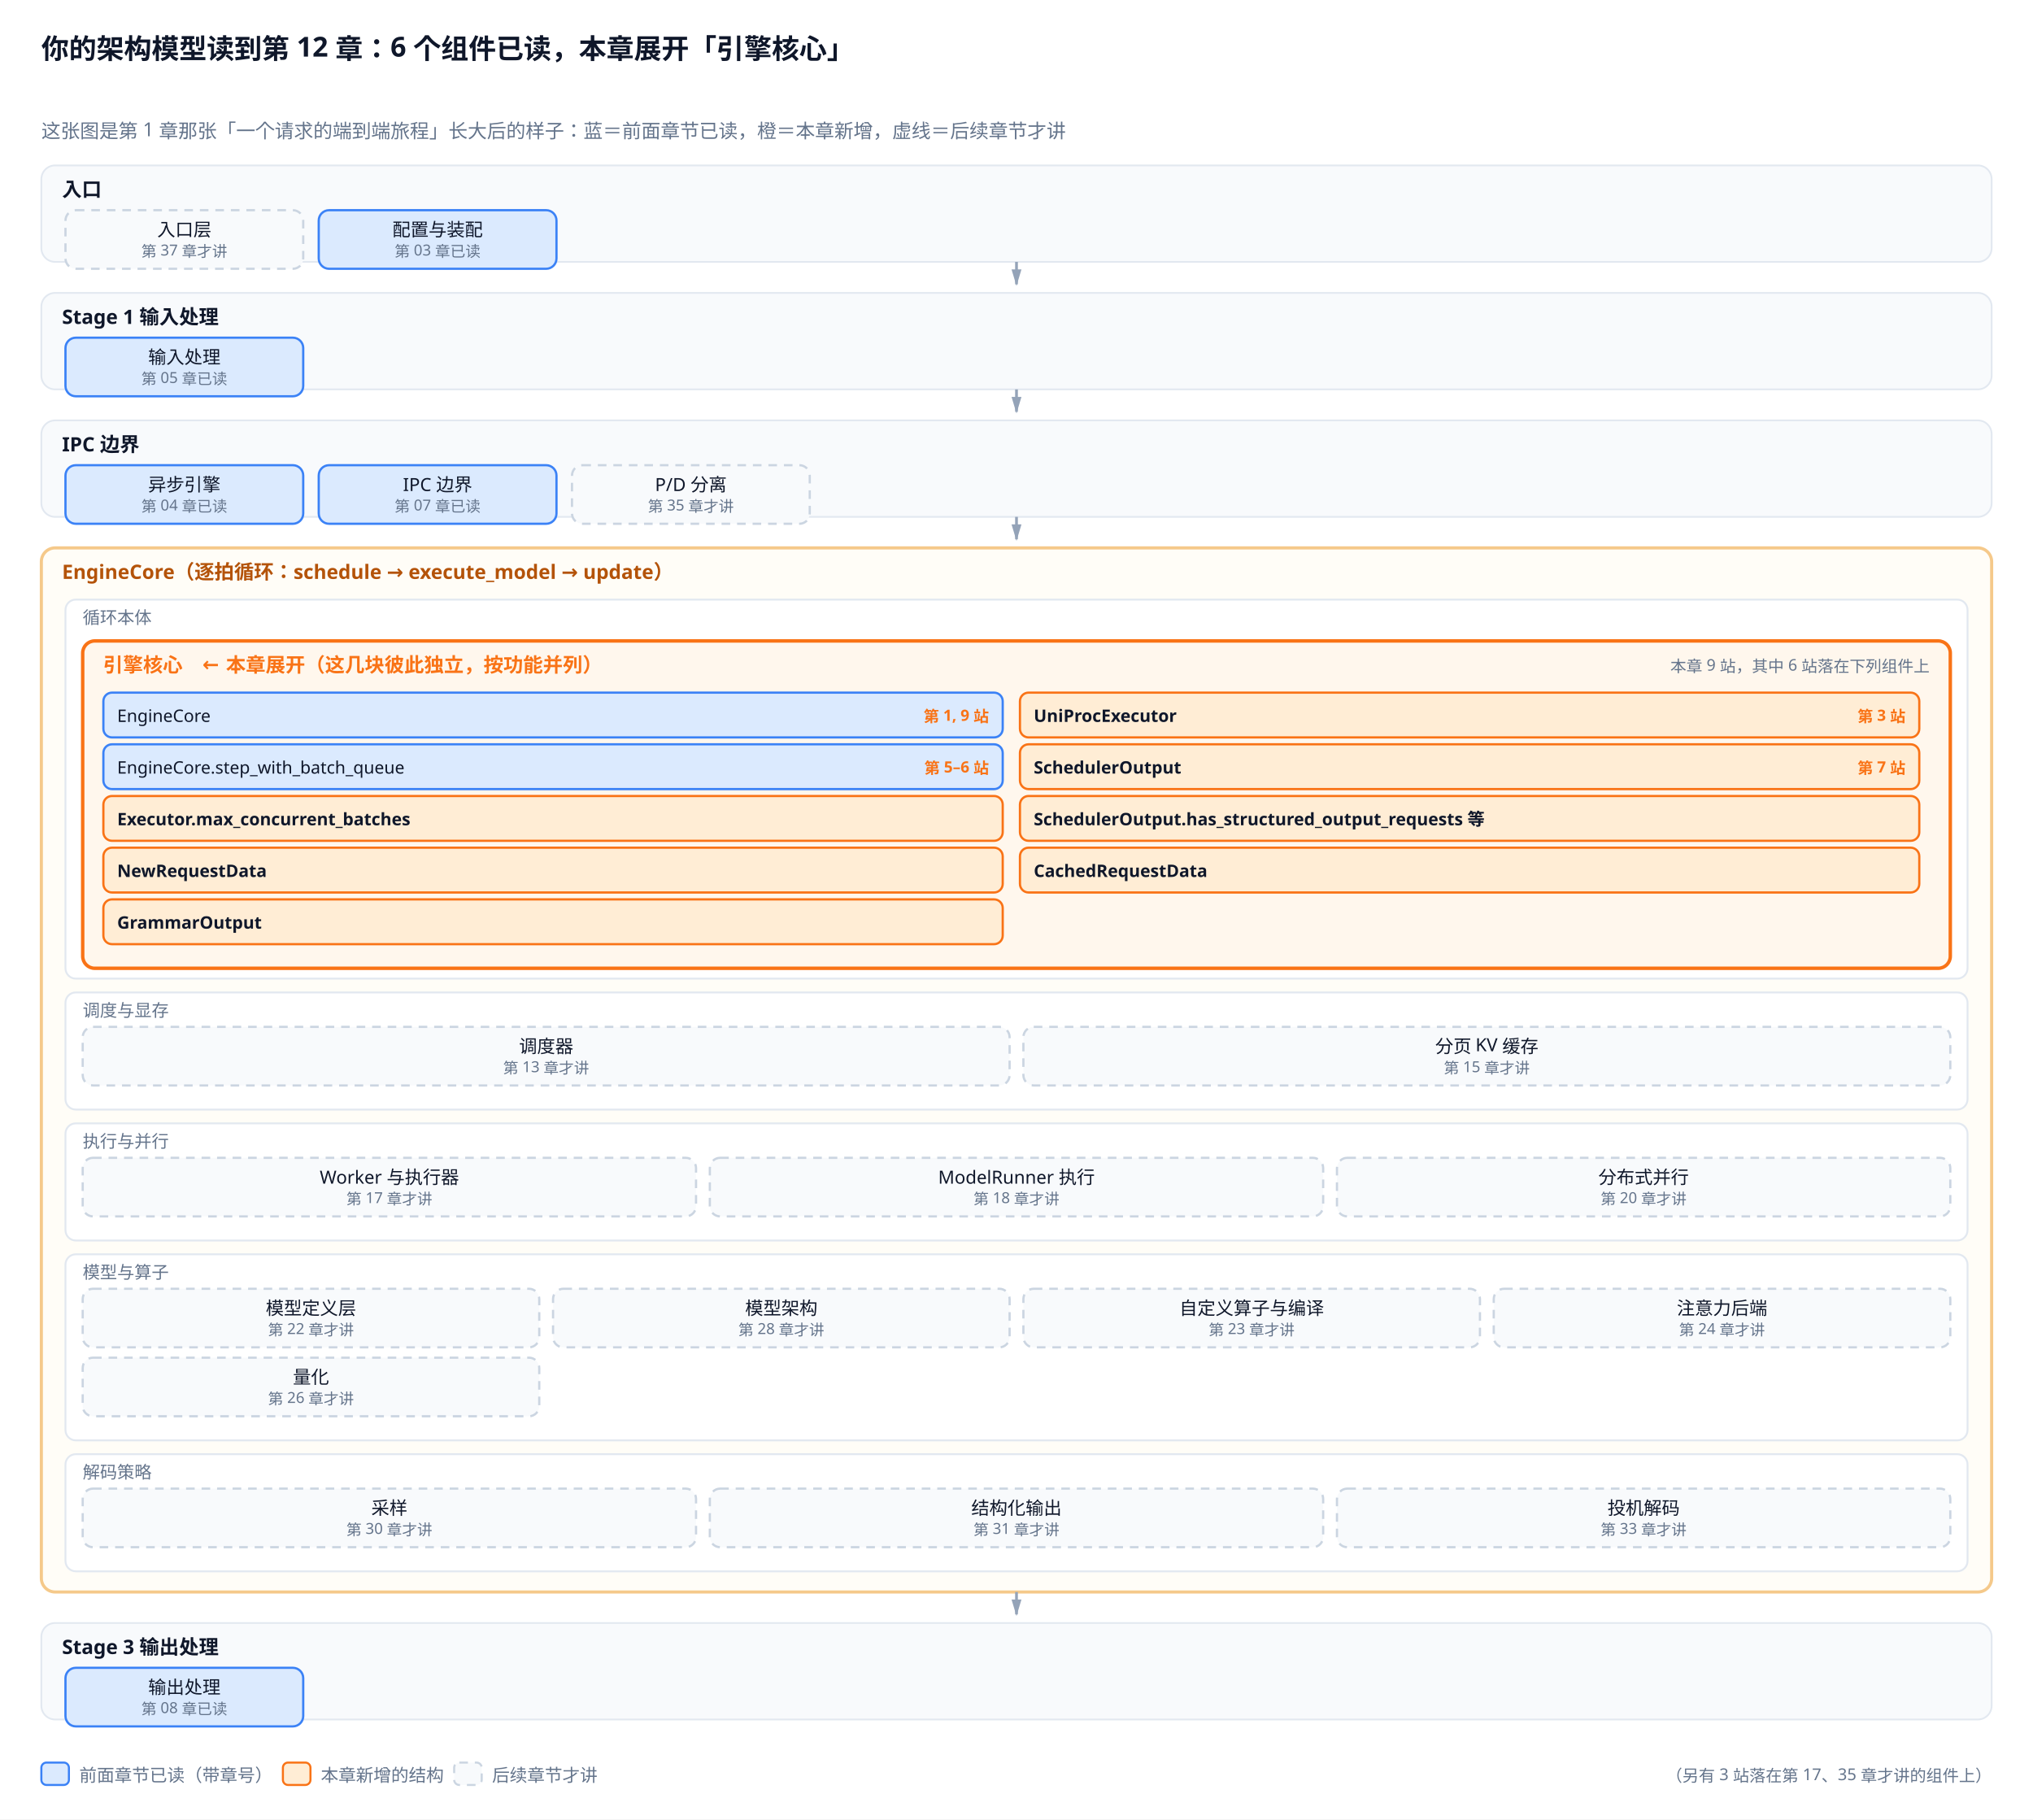
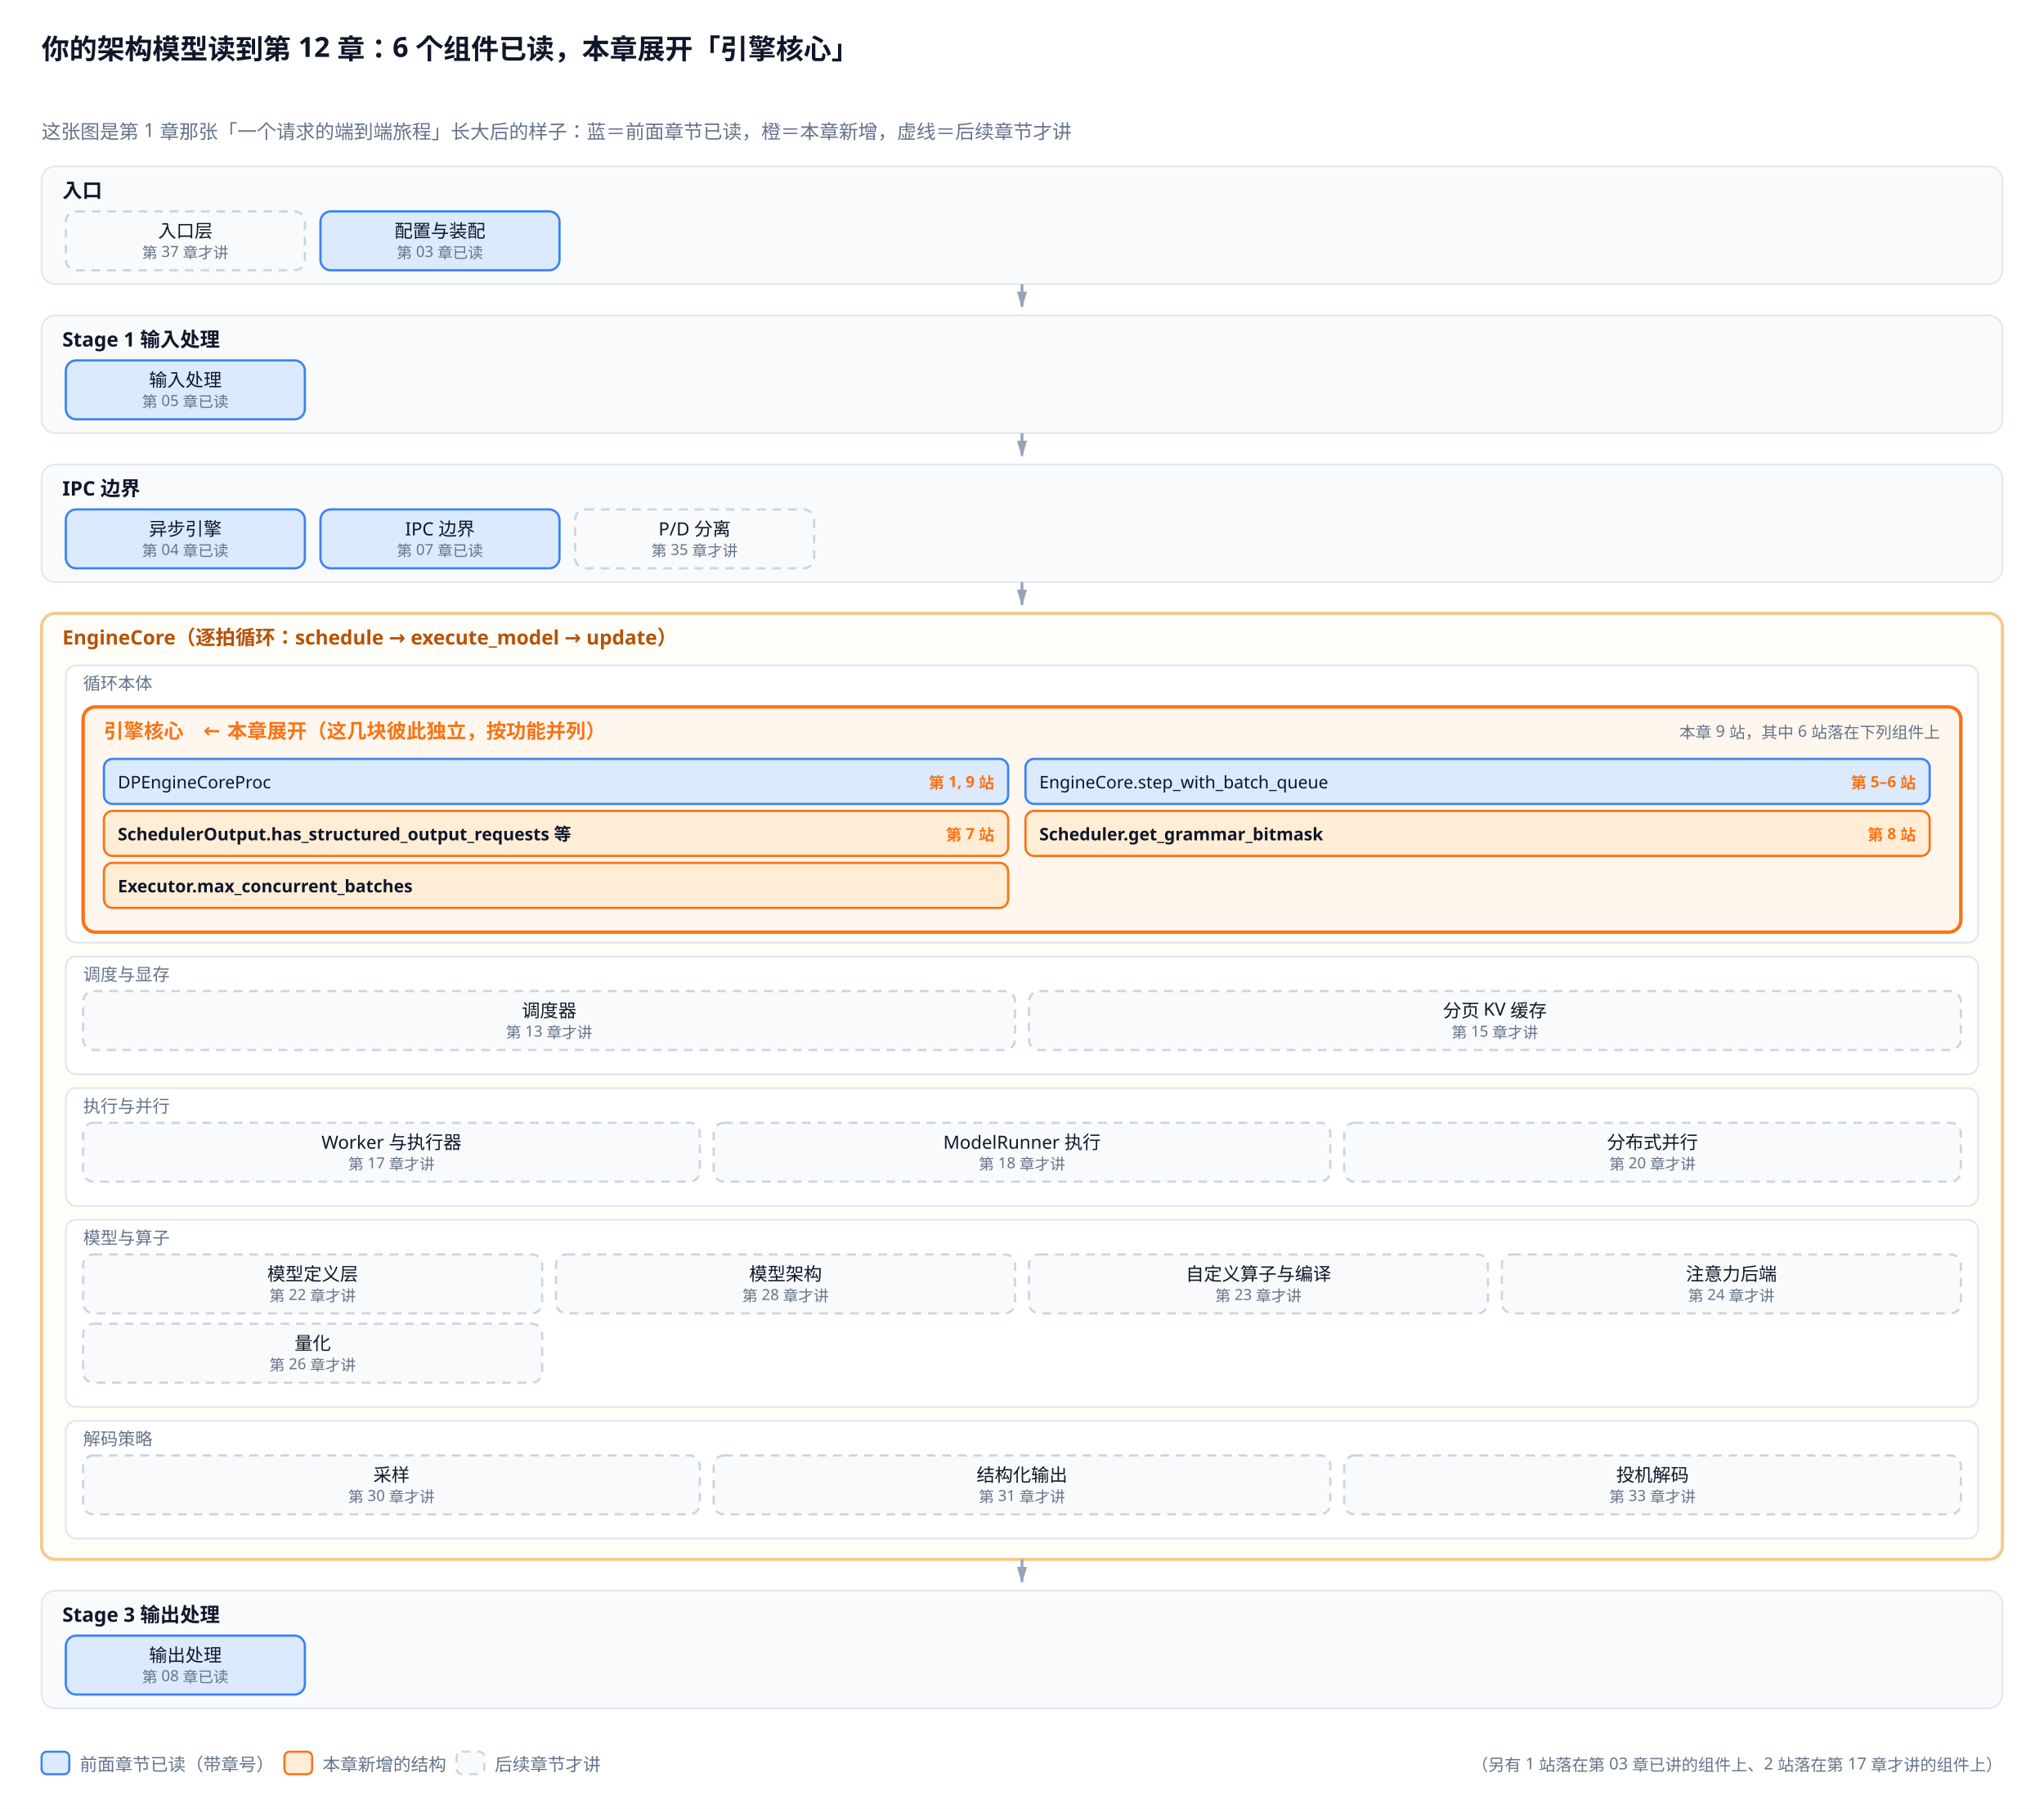
- <svg xmlns="http://www.w3.org/2000/svg" viewBox="0 0 1180 1056">
+ <svg xmlns="http://www.w3.org/2000/svg" viewBox="0 0 1180 1044">
  <defs>
    <marker id="a" viewBox="0 0 10 6" refX="9" refY="3" markerWidth="6" markerHeight="4" orient="auto">
      <path d="M0,0 L10,3 L0,6 Z" fill="#94a3b8" />
    </marker>
    <marker id="a2" viewBox="0 0 10 6" refX="9" refY="3" markerWidth="6" markerHeight="4" orient="auto">
      <path d="M0,0 L10,3 L0,6 Z" fill="#f97316" />
    </marker>
  </defs>
-   <rect width="1180" height="1056" fill="white" />
+   <rect width="1180" height="1044" fill="white" />
  <text x="24" y="34" font-family="sans-serif" font-size="16" fill="#0f172a" font-weight="bold">你的架构模型读到第 12 章：6 个组件已读，本章展开「引擎核心」</text>
  <text x="24.0" y="80.0" font-family="sans-serif" font-size="11.2" fill="#64748b" text-anchor="start">这张图是第 1 章那张「一个请求的端到端旅程」长大后的样子：蓝＝前面章节已读，橙＝本章新增，虚线＝后续章节才讲</text>
-   <rect x="24.0" y="96.0" width="1132.0" height="56.0" rx="8" fill="#f8fafc" stroke="#e2e8f0" stroke-width="1.0" />
+   <rect x="24.0" y="96.0" width="1132.0" height="68.0" rx="8" fill="#f8fafc" stroke="#e2e8f0" stroke-width="1.0" />
  <text x="36.0" y="114.0" font-family="sans-serif" font-size="11.5" fill="#0f172a" text-anchor="start" font-weight="bold">入口</text>
  <rect x="38.0" y="122.0" width="138.0" height="34.0" rx="6" fill="#f8fafc" stroke="#cbd5e1" stroke-width="1.3" stroke-dasharray="5,4" />
  <text x="107.0" y="137.0" font-family="sans-serif" font-size="10.5" fill="#0f172a" text-anchor="middle">入口层</text>
  <text x="107.0" y="149.0" font-family="sans-serif" font-size="8.8" fill="#64748b" text-anchor="middle">第 37 章才讲</text>
  <rect x="185.0" y="122.0" width="138.0" height="34.0" rx="6" fill="#dbeafe" stroke="#3b82f6" stroke-width="1.3" />
  <text x="254.0" y="137.0" font-family="sans-serif" font-size="10.5" fill="#0f172a" text-anchor="middle">配置与装配</text>
  <text x="254.0" y="149.0" font-family="sans-serif" font-size="8.8" fill="#64748b" text-anchor="middle">第 03 章已读</text>
-   <path d="M590.0,152.0 L590.0,165.0" stroke="#94a3b8" stroke-width="1.6" marker-end="url(#a)" />
-   <rect x="24.0" y="170.0" width="1132.0" height="56.0" rx="8" fill="#f8fafc" stroke="#e2e8f0" stroke-width="1.0" />
-   <text x="36.0" y="188.0" font-family="sans-serif" font-size="11.5" fill="#0f172a" text-anchor="start" font-weight="bold">Stage 1 输入处理</text>
-   <rect x="38.0" y="196.0" width="138.0" height="34.0" rx="6" fill="#dbeafe" stroke="#3b82f6" stroke-width="1.3" />
-   <text x="107.0" y="211.0" font-family="sans-serif" font-size="10.5" fill="#0f172a" text-anchor="middle">输入处理</text>
-   <text x="107.0" y="223.0" font-family="sans-serif" font-size="8.8" fill="#64748b" text-anchor="middle">第 05 章已读</text>
-   <path d="M590.0,226.0 L590.0,239.0" stroke="#94a3b8" stroke-width="1.6" marker-end="url(#a)" />
-   <rect x="24.0" y="244.0" width="1132.0" height="56.0" rx="8" fill="#f8fafc" stroke="#e2e8f0" stroke-width="1.0" />
-   <text x="36.0" y="262.0" font-family="sans-serif" font-size="11.5" fill="#0f172a" text-anchor="start" font-weight="bold">IPC 边界</text>
-   <rect x="38.0" y="270.0" width="138.0" height="34.0" rx="6" fill="#dbeafe" stroke="#3b82f6" stroke-width="1.3" />
-   <text x="107.0" y="285.0" font-family="sans-serif" font-size="10.5" fill="#0f172a" text-anchor="middle">异步引擎</text>
-   <text x="107.0" y="297.0" font-family="sans-serif" font-size="8.8" fill="#64748b" text-anchor="middle">第 04 章已读</text>
-   <rect x="185.0" y="270.0" width="138.0" height="34.0" rx="6" fill="#dbeafe" stroke="#3b82f6" stroke-width="1.3" />
-   <text x="254.0" y="285.0" font-family="sans-serif" font-size="10.5" fill="#0f172a" text-anchor="middle">IPC 边界</text>
-   <text x="254.0" y="297.0" font-family="sans-serif" font-size="8.8" fill="#64748b" text-anchor="middle">第 07 章已读</text>
-   <rect x="332.0" y="270.0" width="138.0" height="34.0" rx="6" fill="#f8fafc" stroke="#cbd5e1" stroke-width="1.3" stroke-dasharray="5,4" />
-   <text x="401.0" y="285.0" font-family="sans-serif" font-size="10.5" fill="#0f172a" text-anchor="middle">P/D 分离</text>
-   <text x="401.0" y="297.0" font-family="sans-serif" font-size="8.8" fill="#64748b" text-anchor="middle">第 35 章才讲</text>
-   <path d="M590.0,300.0 L590.0,313.0" stroke="#94a3b8" stroke-width="1.6" marker-end="url(#a)" />
-   <rect x="24.0" y="318.0" width="1132.0" height="606.0" rx="8" fill="#fffdf7" stroke="#f5c98a" stroke-width="1.8" />
-   <text x="36.0" y="336.0" font-family="sans-serif" font-size="11.5" fill="#b45309" text-anchor="start" font-weight="bold">EngineCore（逐拍循环：schedule → execute_model → update）</text>
-   <rect x="38.0" y="348.0" width="1104.0" height="220.0" rx="6" fill="#ffffff" stroke="#e2e8f0" stroke-width="1.1" />
-   <text x="48.0" y="362.0" font-family="sans-serif" font-size="10" fill="#64748b" text-anchor="start">循环本体</text>
-   <rect x="48.0" y="372.0" width="1084.0" height="190.0" rx="7" fill="#fff7ed" stroke="#f97316" stroke-width="2.0" />
-   <text x="60.0" y="390.0" font-family="sans-serif" font-size="11.5" fill="#f97316" text-anchor="start" font-weight="bold">引擎核心　← 本章展开（这几块彼此独立，按功能并列）</text>
-   <text x="1120.0" y="390.0" font-family="sans-serif" font-size="9.3" fill="#64748b" text-anchor="end">本章 9 站，其中 6 站落在下列组件上</text>
-   <rect x="60.0" y="402.0" width="522.0" height="26.0" rx="5" fill="#dbeafe" stroke="#3b82f6" stroke-width="1.3" />
-   <text x="68.0" y="419.0" font-family="sans-serif" font-size="10" fill="#0f172a" text-anchor="start">EngineCore</text>
-   <text x="574.0" y="419.0" font-family="sans-serif" font-size="9" fill="#f97316" text-anchor="end" font-weight="bold">第 1, 9 站</text>
-   <rect x="592.0" y="402.0" width="522.0" height="26.0" rx="5" fill="#ffedd5" stroke="#f97316" stroke-width="1.3" />
-   <text x="600.0" y="419.0" font-family="sans-serif" font-size="10" fill="#0f172a" text-anchor="start" font-weight="bold">UniProcExecutor</text>
-   <text x="1106.0" y="419.0" font-family="sans-serif" font-size="9" fill="#f97316" text-anchor="end" font-weight="bold">第 3 站</text>
-   <rect x="60.0" y="432.0" width="522.0" height="26.0" rx="5" fill="#dbeafe" stroke="#3b82f6" stroke-width="1.3" />
-   <text x="68.0" y="449.0" font-family="sans-serif" font-size="10" fill="#0f172a" text-anchor="start">EngineCore.step_with_batch_queue</text>
-   <text x="574.0" y="449.0" font-family="sans-serif" font-size="9" fill="#f97316" text-anchor="end" font-weight="bold">第 5–6 站</text>
-   <rect x="592.0" y="432.0" width="522.0" height="26.0" rx="5" fill="#ffedd5" stroke="#f97316" stroke-width="1.3" />
-   <text x="600.0" y="449.0" font-family="sans-serif" font-size="10" fill="#0f172a" text-anchor="start" font-weight="bold">SchedulerOutput</text>
-   <text x="1106.0" y="449.0" font-family="sans-serif" font-size="9" fill="#f97316" text-anchor="end" font-weight="bold">第 7 站</text>
-   <rect x="60.0" y="462.0" width="522.0" height="26.0" rx="5" fill="#ffedd5" stroke="#f97316" stroke-width="1.3" />
-   <text x="68.0" y="479.0" font-family="sans-serif" font-size="10" fill="#0f172a" text-anchor="start" font-weight="bold">Executor.max_concurrent_batches</text>
-   <rect x="592.0" y="462.0" width="522.0" height="26.0" rx="5" fill="#ffedd5" stroke="#f97316" stroke-width="1.3" />
-   <text x="600.0" y="479.0" font-family="sans-serif" font-size="10" fill="#0f172a" text-anchor="start" font-weight="bold">SchedulerOutput.has_structured_output_requests 等</text>
-   <rect x="60.0" y="492.0" width="522.0" height="26.0" rx="5" fill="#ffedd5" stroke="#f97316" stroke-width="1.3" />
-   <text x="68.0" y="509.0" font-family="sans-serif" font-size="10" fill="#0f172a" text-anchor="start" font-weight="bold">NewRequestData</text>
-   <rect x="592.0" y="492.0" width="522.0" height="26.0" rx="5" fill="#ffedd5" stroke="#f97316" stroke-width="1.3" />
-   <text x="600.0" y="509.0" font-family="sans-serif" font-size="10" fill="#0f172a" text-anchor="start" font-weight="bold">CachedRequestData</text>
-   <rect x="60.0" y="522.0" width="522.0" height="26.0" rx="5" fill="#ffedd5" stroke="#f97316" stroke-width="1.3" />
-   <text x="68.0" y="539.0" font-family="sans-serif" font-size="10" fill="#0f172a" text-anchor="start" font-weight="bold">GrammarOutput</text>
-   <rect x="38.0" y="576.0" width="1104.0" height="68.0" rx="6" fill="#ffffff" stroke="#e2e8f0" stroke-width="1.1" />
-   <text x="48.0" y="590.0" font-family="sans-serif" font-size="10" fill="#64748b" text-anchor="start">调度与显存</text>
-   <rect x="48.0" y="596.0" width="538.0" height="34.0" rx="6" fill="#f8fafc" stroke="#cbd5e1" stroke-width="1.3" stroke-dasharray="5,4" />
-   <text x="317.0" y="611.0" font-family="sans-serif" font-size="10.5" fill="#0f172a" text-anchor="middle">调度器</text>
-   <text x="317.0" y="623.0" font-family="sans-serif" font-size="8.8" fill="#64748b" text-anchor="middle">第 13 章才讲</text>
-   <rect x="594.0" y="596.0" width="538.0" height="34.0" rx="6" fill="#f8fafc" stroke="#cbd5e1" stroke-width="1.3" stroke-dasharray="5,4" />
-   <text x="863.0" y="611.0" font-family="sans-serif" font-size="10.5" fill="#0f172a" text-anchor="middle">分页 KV 缓存</text>
-   <text x="863.0" y="623.0" font-family="sans-serif" font-size="8.8" fill="#64748b" text-anchor="middle">第 15 章才讲</text>
-   <rect x="38.0" y="652.0" width="1104.0" height="68.0" rx="6" fill="#ffffff" stroke="#e2e8f0" stroke-width="1.1" />
-   <text x="48.0" y="666.0" font-family="sans-serif" font-size="10" fill="#64748b" text-anchor="start">执行与并行</text>
-   <rect x="48.0" y="672.0" width="356.0" height="34.0" rx="6" fill="#f8fafc" stroke="#cbd5e1" stroke-width="1.3" stroke-dasharray="5,4" />
-   <text x="226.0" y="687.0" font-family="sans-serif" font-size="10.5" fill="#0f172a" text-anchor="middle">Worker 与执行器</text>
-   <text x="226.0" y="699.0" font-family="sans-serif" font-size="8.8" fill="#64748b" text-anchor="middle">第 17 章才讲</text>
-   <rect x="412.0" y="672.0" width="356.0" height="34.0" rx="6" fill="#f8fafc" stroke="#cbd5e1" stroke-width="1.3" stroke-dasharray="5,4" />
-   <text x="590.0" y="687.0" font-family="sans-serif" font-size="10.5" fill="#0f172a" text-anchor="middle">ModelRunner 执行</text>
-   <text x="590.0" y="699.0" font-family="sans-serif" font-size="8.8" fill="#64748b" text-anchor="middle">第 18 章才讲</text>
-   <rect x="776.0" y="672.0" width="356.0" height="34.0" rx="6" fill="#f8fafc" stroke="#cbd5e1" stroke-width="1.3" stroke-dasharray="5,4" />
-   <text x="954.0" y="687.0" font-family="sans-serif" font-size="10.5" fill="#0f172a" text-anchor="middle">分布式并行</text>
-   <text x="954.0" y="699.0" font-family="sans-serif" font-size="8.8" fill="#64748b" text-anchor="middle">第 20 章才讲</text>
-   <rect x="38.0" y="728.0" width="1104.0" height="108.0" rx="6" fill="#ffffff" stroke="#e2e8f0" stroke-width="1.1" />
-   <text x="48.0" y="742.0" font-family="sans-serif" font-size="10" fill="#64748b" text-anchor="start">模型与算子</text>
-   <rect x="48.0" y="748.0" width="265.0" height="34.0" rx="6" fill="#f8fafc" stroke="#cbd5e1" stroke-width="1.3" stroke-dasharray="5,4" />
-   <text x="180.5" y="763.0" font-family="sans-serif" font-size="10.5" fill="#0f172a" text-anchor="middle">模型定义层</text>
-   <text x="180.5" y="775.0" font-family="sans-serif" font-size="8.8" fill="#64748b" text-anchor="middle">第 22 章才讲</text>
-   <rect x="321.0" y="748.0" width="265.0" height="34.0" rx="6" fill="#f8fafc" stroke="#cbd5e1" stroke-width="1.3" stroke-dasharray="5,4" />
-   <text x="453.5" y="763.0" font-family="sans-serif" font-size="10.5" fill="#0f172a" text-anchor="middle">模型架构</text>
-   <text x="453.5" y="775.0" font-family="sans-serif" font-size="8.8" fill="#64748b" text-anchor="middle">第 28 章才讲</text>
-   <rect x="594.0" y="748.0" width="265.0" height="34.0" rx="6" fill="#f8fafc" stroke="#cbd5e1" stroke-width="1.3" stroke-dasharray="5,4" />
-   <text x="726.5" y="763.0" font-family="sans-serif" font-size="10.5" fill="#0f172a" text-anchor="middle">自定义算子与编译</text>
-   <text x="726.5" y="775.0" font-family="sans-serif" font-size="8.8" fill="#64748b" text-anchor="middle">第 23 章才讲</text>
-   <rect x="867.0" y="748.0" width="265.0" height="34.0" rx="6" fill="#f8fafc" stroke="#cbd5e1" stroke-width="1.3" stroke-dasharray="5,4" />
-   <text x="999.5" y="763.0" font-family="sans-serif" font-size="10.5" fill="#0f172a" text-anchor="middle">注意力后端</text>
-   <text x="999.5" y="775.0" font-family="sans-serif" font-size="8.8" fill="#64748b" text-anchor="middle">第 24 章才讲</text>
-   <rect x="48.0" y="788.0" width="265.0" height="34.0" rx="6" fill="#f8fafc" stroke="#cbd5e1" stroke-width="1.3" stroke-dasharray="5,4" />
-   <text x="180.5" y="803.0" font-family="sans-serif" font-size="10.5" fill="#0f172a" text-anchor="middle">量化</text>
-   <text x="180.5" y="815.0" font-family="sans-serif" font-size="8.8" fill="#64748b" text-anchor="middle">第 26 章才讲</text>
-   <rect x="38.0" y="844.0" width="1104.0" height="68.0" rx="6" fill="#ffffff" stroke="#e2e8f0" stroke-width="1.1" />
-   <text x="48.0" y="858.0" font-family="sans-serif" font-size="10" fill="#64748b" text-anchor="start">解码策略</text>
-   <rect x="48.0" y="864.0" width="356.0" height="34.0" rx="6" fill="#f8fafc" stroke="#cbd5e1" stroke-width="1.3" stroke-dasharray="5,4" />
-   <text x="226.0" y="879.0" font-family="sans-serif" font-size="10.5" fill="#0f172a" text-anchor="middle">采样</text>
-   <text x="226.0" y="891.0" font-family="sans-serif" font-size="8.8" fill="#64748b" text-anchor="middle">第 30 章才讲</text>
-   <rect x="412.0" y="864.0" width="356.0" height="34.0" rx="6" fill="#f8fafc" stroke="#cbd5e1" stroke-width="1.3" stroke-dasharray="5,4" />
-   <text x="590.0" y="879.0" font-family="sans-serif" font-size="10.5" fill="#0f172a" text-anchor="middle">结构化输出</text>
-   <text x="590.0" y="891.0" font-family="sans-serif" font-size="8.8" fill="#64748b" text-anchor="middle">第 31 章才讲</text>
-   <rect x="776.0" y="864.0" width="356.0" height="34.0" rx="6" fill="#f8fafc" stroke="#cbd5e1" stroke-width="1.3" stroke-dasharray="5,4" />
-   <text x="954.0" y="879.0" font-family="sans-serif" font-size="10.5" fill="#0f172a" text-anchor="middle">投机解码</text>
-   <text x="954.0" y="891.0" font-family="sans-serif" font-size="8.8" fill="#64748b" text-anchor="middle">第 33 章才讲</text>
-   <path d="M590.0,924.0 L590.0,937.0" stroke="#94a3b8" stroke-width="1.6" marker-end="url(#a)" />
-   <rect x="24.0" y="942.0" width="1132.0" height="56.0" rx="8" fill="#f8fafc" stroke="#e2e8f0" stroke-width="1.0" />
-   <text x="36.0" y="960.0" font-family="sans-serif" font-size="11.5" fill="#0f172a" text-anchor="start" font-weight="bold">Stage 3 输出处理</text>
-   <rect x="38.0" y="968.0" width="138.0" height="34.0" rx="6" fill="#dbeafe" stroke="#3b82f6" stroke-width="1.3" />
-   <text x="107.0" y="983.0" font-family="sans-serif" font-size="10.5" fill="#0f172a" text-anchor="middle">输出处理</text>
-   <text x="107.0" y="995.0" font-family="sans-serif" font-size="8.8" fill="#64748b" text-anchor="middle">第 08 章已读</text>
-   <rect x="24.0" y="1023.0" width="16.0" height="13.0" rx="3" fill="#dbeafe" stroke="#3b82f6" stroke-width="1.2" />
-   <text x="46.0" y="1034.0" font-family="sans-serif" font-size="10.2" fill="#64748b" text-anchor="start">前面章节已读（带章号）</text>
-   <rect x="164.2" y="1023.0" width="16.0" height="13.0" rx="3" fill="#ffedd5" stroke="#f97316" stroke-width="1.2" />
-   <text x="186.2" y="1034.0" font-family="sans-serif" font-size="10.2" fill="#64748b" text-anchor="start">本章新增的结构</text>
-   <rect x="263.6" y="1023.0" width="16.0" height="13.0" rx="3" fill="#f8fafc" stroke="#cbd5e1" stroke-width="1.2" stroke-dasharray="5,4" />
-   <text x="285.6" y="1034.0" font-family="sans-serif" font-size="10.2" fill="#64748b" text-anchor="start">后续章节才讲</text>
-   <text x="1156.0" y="1034.0" font-family="sans-serif" font-size="9.5" fill="#64748b" text-anchor="end">（另有 3 站落在第 17、35 章才讲的组件上）</text>
+   <path d="M590.0,164.0 L590.0,177.0" stroke="#94a3b8" stroke-width="1.6" marker-end="url(#a)" />
+   <rect x="24.0" y="182.0" width="1132.0" height="68.0" rx="8" fill="#f8fafc" stroke="#e2e8f0" stroke-width="1.0" />
+   <text x="36.0" y="200.0" font-family="sans-serif" font-size="11.5" fill="#0f172a" text-anchor="start" font-weight="bold">Stage 1 输入处理</text>
+   <rect x="38.0" y="208.0" width="138.0" height="34.0" rx="6" fill="#dbeafe" stroke="#3b82f6" stroke-width="1.3" />
+   <text x="107.0" y="223.0" font-family="sans-serif" font-size="10.5" fill="#0f172a" text-anchor="middle">输入处理</text>
+   <text x="107.0" y="235.0" font-family="sans-serif" font-size="8.8" fill="#64748b" text-anchor="middle">第 05 章已读</text>
+   <path d="M590.0,250.0 L590.0,263.0" stroke="#94a3b8" stroke-width="1.6" marker-end="url(#a)" />
+   <rect x="24.0" y="268.0" width="1132.0" height="68.0" rx="8" fill="#f8fafc" stroke="#e2e8f0" stroke-width="1.0" />
+   <text x="36.0" y="286.0" font-family="sans-serif" font-size="11.5" fill="#0f172a" text-anchor="start" font-weight="bold">IPC 边界</text>
+   <rect x="38.0" y="294.0" width="138.0" height="34.0" rx="6" fill="#dbeafe" stroke="#3b82f6" stroke-width="1.3" />
+   <text x="107.0" y="309.0" font-family="sans-serif" font-size="10.5" fill="#0f172a" text-anchor="middle">异步引擎</text>
+   <text x="107.0" y="321.0" font-family="sans-serif" font-size="8.8" fill="#64748b" text-anchor="middle">第 04 章已读</text>
+   <rect x="185.0" y="294.0" width="138.0" height="34.0" rx="6" fill="#dbeafe" stroke="#3b82f6" stroke-width="1.3" />
+   <text x="254.0" y="309.0" font-family="sans-serif" font-size="10.5" fill="#0f172a" text-anchor="middle">IPC 边界</text>
+   <text x="254.0" y="321.0" font-family="sans-serif" font-size="8.8" fill="#64748b" text-anchor="middle">第 07 章已读</text>
+   <rect x="332.0" y="294.0" width="138.0" height="34.0" rx="6" fill="#f8fafc" stroke="#cbd5e1" stroke-width="1.3" stroke-dasharray="5,4" />
+   <text x="401.0" y="309.0" font-family="sans-serif" font-size="10.5" fill="#0f172a" text-anchor="middle">P/D 分离</text>
+   <text x="401.0" y="321.0" font-family="sans-serif" font-size="8.8" fill="#64748b" text-anchor="middle">第 35 章才讲</text>
+   <path d="M590.0,336.0 L590.0,349.0" stroke="#94a3b8" stroke-width="1.6" marker-end="url(#a)" />
+   <rect x="24.0" y="354.0" width="1132.0" height="546.0" rx="8" fill="#fffdf7" stroke="#f5c98a" stroke-width="1.8" />
+   <text x="36.0" y="372.0" font-family="sans-serif" font-size="11.5" fill="#b45309" text-anchor="start" font-weight="bold">EngineCore（逐拍循环：schedule → execute_model → update）</text>
+   <rect x="38.0" y="384.0" width="1104.0" height="160.0" rx="6" fill="#ffffff" stroke="#e2e8f0" stroke-width="1.1" />
+   <text x="48.0" y="398.0" font-family="sans-serif" font-size="10" fill="#64748b" text-anchor="start">循环本体</text>
+   <rect x="48.0" y="408.0" width="1084.0" height="130.0" rx="7" fill="#fff7ed" stroke="#f97316" stroke-width="2.0" />
+   <text x="60.0" y="426.0" font-family="sans-serif" font-size="11.5" fill="#f97316" text-anchor="start" font-weight="bold">引擎核心　← 本章展开（这几块彼此独立，按功能并列）</text>
+   <text x="1120.0" y="426.0" font-family="sans-serif" font-size="9.3" fill="#64748b" text-anchor="end">本章 9 站，其中 6 站落在下列组件上</text>
+   <rect x="60.0" y="438.0" width="522.0" height="26.0" rx="5" fill="#dbeafe" stroke="#3b82f6" stroke-width="1.3" />
+   <text x="68.0" y="455.0" font-family="sans-serif" font-size="10" fill="#0f172a" text-anchor="start">DPEngineCoreProc</text>
+   <text x="574.0" y="455.0" font-family="sans-serif" font-size="9" fill="#f97316" text-anchor="end" font-weight="bold">第 1, 9 站</text>
+   <rect x="592.0" y="438.0" width="522.0" height="26.0" rx="5" fill="#dbeafe" stroke="#3b82f6" stroke-width="1.3" />
+   <text x="600.0" y="455.0" font-family="sans-serif" font-size="10" fill="#0f172a" text-anchor="start">EngineCore.step_with_batch_queue</text>
+   <text x="1106.0" y="455.0" font-family="sans-serif" font-size="9" fill="#f97316" text-anchor="end" font-weight="bold">第 5–6 站</text>
+   <rect x="60.0" y="468.0" width="522.0" height="26.0" rx="5" fill="#ffedd5" stroke="#f97316" stroke-width="1.3" />
+   <text x="68.0" y="485.0" font-family="sans-serif" font-size="10" fill="#0f172a" text-anchor="start" font-weight="bold">SchedulerOutput.has_structured_output_requests 等</text>
+   <text x="574.0" y="485.0" font-family="sans-serif" font-size="9" fill="#f97316" text-anchor="end" font-weight="bold">第 7 站</text>
+   <rect x="592.0" y="468.0" width="522.0" height="26.0" rx="5" fill="#ffedd5" stroke="#f97316" stroke-width="1.3" />
+   <text x="600.0" y="485.0" font-family="sans-serif" font-size="10" fill="#0f172a" text-anchor="start" font-weight="bold">Scheduler.get_grammar_bitmask</text>
+   <text x="1106.0" y="485.0" font-family="sans-serif" font-size="9" fill="#f97316" text-anchor="end" font-weight="bold">第 8 站</text>
+   <rect x="60.0" y="498.0" width="522.0" height="26.0" rx="5" fill="#ffedd5" stroke="#f97316" stroke-width="1.3" />
+   <text x="68.0" y="515.0" font-family="sans-serif" font-size="10" fill="#0f172a" text-anchor="start" font-weight="bold">Executor.max_concurrent_batches</text>
+   <rect x="38.0" y="552.0" width="1104.0" height="68.0" rx="6" fill="#ffffff" stroke="#e2e8f0" stroke-width="1.1" />
+   <text x="48.0" y="566.0" font-family="sans-serif" font-size="10" fill="#64748b" text-anchor="start">调度与显存</text>
+   <rect x="48.0" y="572.0" width="538.0" height="34.0" rx="6" fill="#f8fafc" stroke="#cbd5e1" stroke-width="1.3" stroke-dasharray="5,4" />
+   <text x="317.0" y="587.0" font-family="sans-serif" font-size="10.5" fill="#0f172a" text-anchor="middle">调度器</text>
+   <text x="317.0" y="599.0" font-family="sans-serif" font-size="8.8" fill="#64748b" text-anchor="middle">第 13 章才讲</text>
+   <rect x="594.0" y="572.0" width="538.0" height="34.0" rx="6" fill="#f8fafc" stroke="#cbd5e1" stroke-width="1.3" stroke-dasharray="5,4" />
+   <text x="863.0" y="587.0" font-family="sans-serif" font-size="10.5" fill="#0f172a" text-anchor="middle">分页 KV 缓存</text>
+   <text x="863.0" y="599.0" font-family="sans-serif" font-size="8.8" fill="#64748b" text-anchor="middle">第 15 章才讲</text>
+   <rect x="38.0" y="628.0" width="1104.0" height="68.0" rx="6" fill="#ffffff" stroke="#e2e8f0" stroke-width="1.1" />
+   <text x="48.0" y="642.0" font-family="sans-serif" font-size="10" fill="#64748b" text-anchor="start">执行与并行</text>
+   <rect x="48.0" y="648.0" width="356.0" height="34.0" rx="6" fill="#f8fafc" stroke="#cbd5e1" stroke-width="1.3" stroke-dasharray="5,4" />
+   <text x="226.0" y="663.0" font-family="sans-serif" font-size="10.5" fill="#0f172a" text-anchor="middle">Worker 与执行器</text>
+   <text x="226.0" y="675.0" font-family="sans-serif" font-size="8.8" fill="#64748b" text-anchor="middle">第 17 章才讲</text>
+   <rect x="412.0" y="648.0" width="356.0" height="34.0" rx="6" fill="#f8fafc" stroke="#cbd5e1" stroke-width="1.3" stroke-dasharray="5,4" />
+   <text x="590.0" y="663.0" font-family="sans-serif" font-size="10.5" fill="#0f172a" text-anchor="middle">ModelRunner 执行</text>
+   <text x="590.0" y="675.0" font-family="sans-serif" font-size="8.8" fill="#64748b" text-anchor="middle">第 18 章才讲</text>
+   <rect x="776.0" y="648.0" width="356.0" height="34.0" rx="6" fill="#f8fafc" stroke="#cbd5e1" stroke-width="1.3" stroke-dasharray="5,4" />
+   <text x="954.0" y="663.0" font-family="sans-serif" font-size="10.5" fill="#0f172a" text-anchor="middle">分布式并行</text>
+   <text x="954.0" y="675.0" font-family="sans-serif" font-size="8.8" fill="#64748b" text-anchor="middle">第 20 章才讲</text>
+   <rect x="38.0" y="704.0" width="1104.0" height="108.0" rx="6" fill="#ffffff" stroke="#e2e8f0" stroke-width="1.1" />
+   <text x="48.0" y="718.0" font-family="sans-serif" font-size="10" fill="#64748b" text-anchor="start">模型与算子</text>
+   <rect x="48.0" y="724.0" width="265.0" height="34.0" rx="6" fill="#f8fafc" stroke="#cbd5e1" stroke-width="1.3" stroke-dasharray="5,4" />
+   <text x="180.5" y="739.0" font-family="sans-serif" font-size="10.5" fill="#0f172a" text-anchor="middle">模型定义层</text>
+   <text x="180.5" y="751.0" font-family="sans-serif" font-size="8.8" fill="#64748b" text-anchor="middle">第 22 章才讲</text>
+   <rect x="321.0" y="724.0" width="265.0" height="34.0" rx="6" fill="#f8fafc" stroke="#cbd5e1" stroke-width="1.3" stroke-dasharray="5,4" />
+   <text x="453.5" y="739.0" font-family="sans-serif" font-size="10.5" fill="#0f172a" text-anchor="middle">模型架构</text>
+   <text x="453.5" y="751.0" font-family="sans-serif" font-size="8.8" fill="#64748b" text-anchor="middle">第 28 章才讲</text>
+   <rect x="594.0" y="724.0" width="265.0" height="34.0" rx="6" fill="#f8fafc" stroke="#cbd5e1" stroke-width="1.3" stroke-dasharray="5,4" />
+   <text x="726.5" y="739.0" font-family="sans-serif" font-size="10.5" fill="#0f172a" text-anchor="middle">自定义算子与编译</text>
+   <text x="726.5" y="751.0" font-family="sans-serif" font-size="8.8" fill="#64748b" text-anchor="middle">第 23 章才讲</text>
+   <rect x="867.0" y="724.0" width="265.0" height="34.0" rx="6" fill="#f8fafc" stroke="#cbd5e1" stroke-width="1.3" stroke-dasharray="5,4" />
+   <text x="999.5" y="739.0" font-family="sans-serif" font-size="10.5" fill="#0f172a" text-anchor="middle">注意力后端</text>
+   <text x="999.5" y="751.0" font-family="sans-serif" font-size="8.8" fill="#64748b" text-anchor="middle">第 24 章才讲</text>
+   <rect x="48.0" y="764.0" width="265.0" height="34.0" rx="6" fill="#f8fafc" stroke="#cbd5e1" stroke-width="1.3" stroke-dasharray="5,4" />
+   <text x="180.5" y="779.0" font-family="sans-serif" font-size="10.5" fill="#0f172a" text-anchor="middle">量化</text>
+   <text x="180.5" y="791.0" font-family="sans-serif" font-size="8.8" fill="#64748b" text-anchor="middle">第 26 章才讲</text>
+   <rect x="38.0" y="820.0" width="1104.0" height="68.0" rx="6" fill="#ffffff" stroke="#e2e8f0" stroke-width="1.1" />
+   <text x="48.0" y="834.0" font-family="sans-serif" font-size="10" fill="#64748b" text-anchor="start">解码策略</text>
+   <rect x="48.0" y="840.0" width="356.0" height="34.0" rx="6" fill="#f8fafc" stroke="#cbd5e1" stroke-width="1.3" stroke-dasharray="5,4" />
+   <text x="226.0" y="855.0" font-family="sans-serif" font-size="10.5" fill="#0f172a" text-anchor="middle">采样</text>
+   <text x="226.0" y="867.0" font-family="sans-serif" font-size="8.8" fill="#64748b" text-anchor="middle">第 30 章才讲</text>
+   <rect x="412.0" y="840.0" width="356.0" height="34.0" rx="6" fill="#f8fafc" stroke="#cbd5e1" stroke-width="1.3" stroke-dasharray="5,4" />
+   <text x="590.0" y="855.0" font-family="sans-serif" font-size="10.5" fill="#0f172a" text-anchor="middle">结构化输出</text>
+   <text x="590.0" y="867.0" font-family="sans-serif" font-size="8.8" fill="#64748b" text-anchor="middle">第 31 章才讲</text>
+   <rect x="776.0" y="840.0" width="356.0" height="34.0" rx="6" fill="#f8fafc" stroke="#cbd5e1" stroke-width="1.3" stroke-dasharray="5,4" />
+   <text x="954.0" y="855.0" font-family="sans-serif" font-size="10.5" fill="#0f172a" text-anchor="middle">投机解码</text>
+   <text x="954.0" y="867.0" font-family="sans-serif" font-size="8.8" fill="#64748b" text-anchor="middle">第 33 章才讲</text>
+   <path d="M590.0,900.0 L590.0,913.0" stroke="#94a3b8" stroke-width="1.6" marker-end="url(#a)" />
+   <rect x="24.0" y="918.0" width="1132.0" height="68.0" rx="8" fill="#f8fafc" stroke="#e2e8f0" stroke-width="1.0" />
+   <text x="36.0" y="936.0" font-family="sans-serif" font-size="11.5" fill="#0f172a" text-anchor="start" font-weight="bold">Stage 3 输出处理</text>
+   <rect x="38.0" y="944.0" width="138.0" height="34.0" rx="6" fill="#dbeafe" stroke="#3b82f6" stroke-width="1.3" />
+   <text x="107.0" y="959.0" font-family="sans-serif" font-size="10.5" fill="#0f172a" text-anchor="middle">输出处理</text>
+   <text x="107.0" y="971.0" font-family="sans-serif" font-size="8.8" fill="#64748b" text-anchor="middle">第 08 章已读</text>
+   <rect x="24.0" y="1011.0" width="16.0" height="13.0" rx="3" fill="#dbeafe" stroke="#3b82f6" stroke-width="1.2" />
+   <text x="46.0" y="1022.0" font-family="sans-serif" font-size="10.2" fill="#64748b" text-anchor="start">前面章节已读（带章号）</text>
+   <rect x="164.2" y="1011.0" width="16.0" height="13.0" rx="3" fill="#ffedd5" stroke="#f97316" stroke-width="1.2" />
+   <text x="186.2" y="1022.0" font-family="sans-serif" font-size="10.2" fill="#64748b" text-anchor="start">本章新增的结构</text>
+   <rect x="263.6" y="1011.0" width="16.0" height="13.0" rx="3" fill="#f8fafc" stroke="#cbd5e1" stroke-width="1.2" stroke-dasharray="5,4" />
+   <text x="285.6" y="1022.0" font-family="sans-serif" font-size="10.2" fill="#64748b" text-anchor="start">后续章节才讲</text>
+   <text x="1156.0" y="1022.0" font-family="sans-serif" font-size="9.5" fill="#64748b" text-anchor="end">（另有 1 站落在第 03 章已讲的组件上、2 站落在第 17 章才讲的组件上）</text>
</svg>
